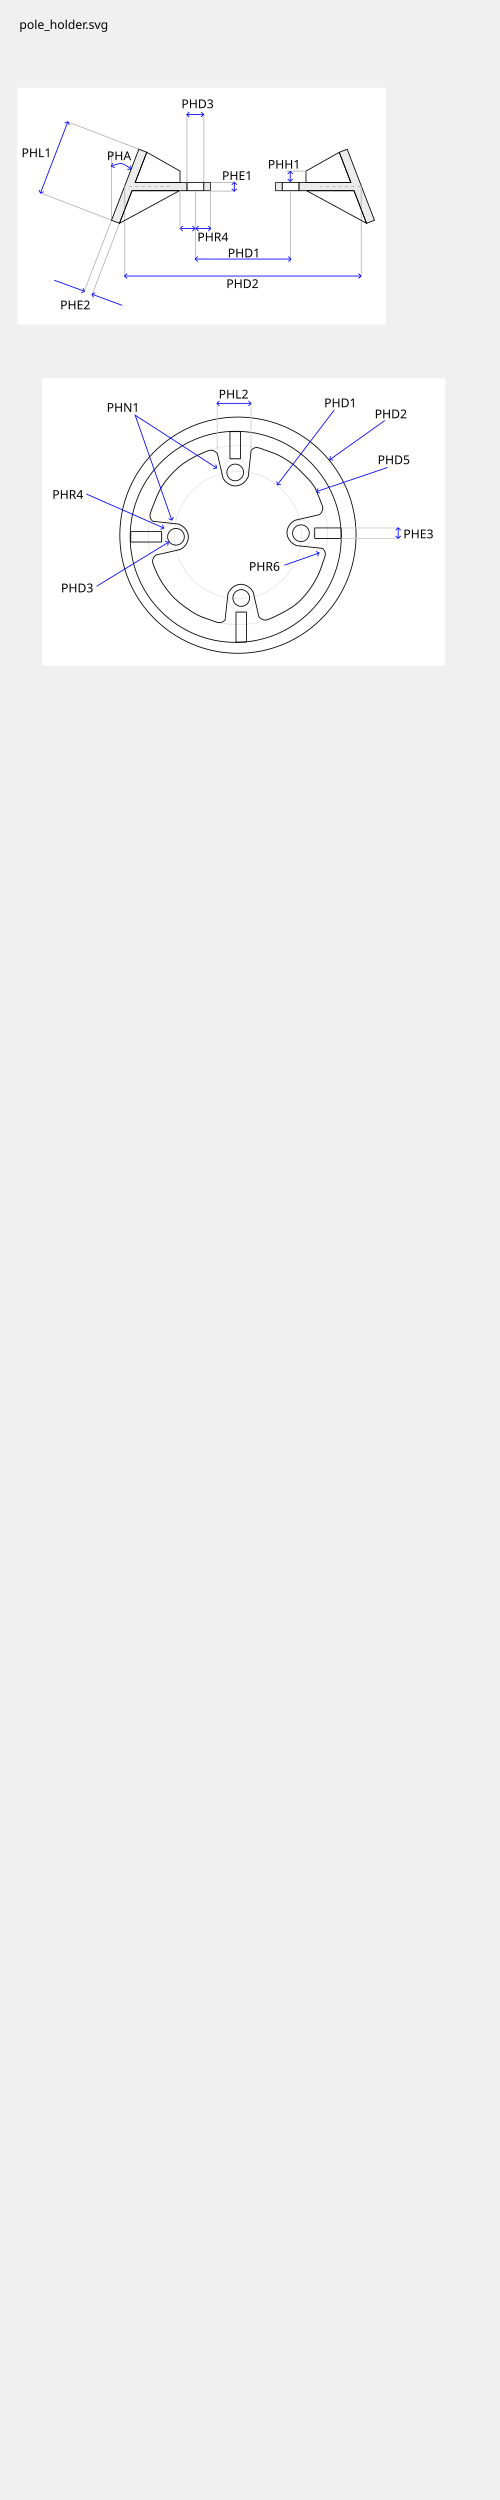
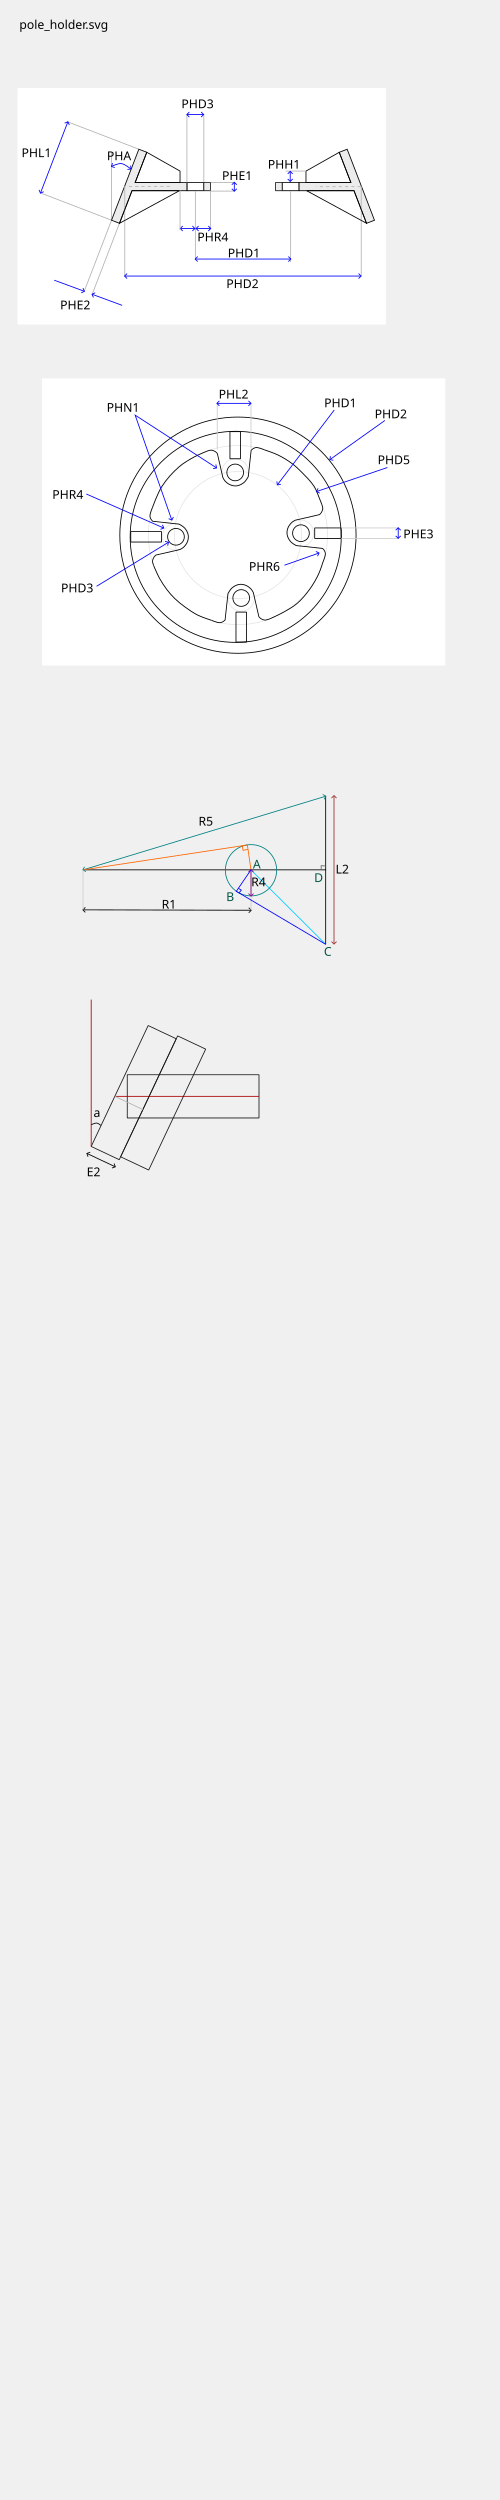
<svg xmlns="http://www.w3.org/2000/svg" width="600" height="3000" viewBox="0 0 158.75 793.75" version="1.1" id="svg1">
  <defs id="defs1">
+     <rect x="85.609" y="1421.34" width="48.776" height="35.52" id="rect55" />
+     <rect x="294.696" y="1239.416" width="28.538" height="23.498" id="rect42" />
+     <rect x="418.495" y="1114.827" width="30.112" height="29.282" id="rect41" />
+     <rect x="333.432" y="1134.345" width="30.904" height="18.979" id="rect40" />
+     <rect x="307.851" y="1127.161" width="23.83" height="18.001" id="rect39" />
+     <rect x="284.338" y="1120.409" width="19.468" height="16.563" id="rect38" />
+     <rect x="423.668" y="1031.655" width="49.3" height="40.159" id="rect36" />
+     <rect x="332.755" y="1069.87" width="29.237" height="21.295" id="rect35" />
+     <rect x="176.451" y="1109.039" width="44.391" height="24.136" id="rect32" />
+     <rect x="177.568" y="1156.234" width="118.713" height="85.291" id="rect15" />
    <rect x="243.579" y="411.65" width="83.222" height="29.63" id="rect14" />
    <rect x="291.501" y="655.172" width="62.669" height="34.866" id="rect2" />
    <rect x="104.834" y="471.822" width="61.849" height="33.015" id="rect30" />
    <rect x="456.995" y="477.978" width="66.359" height="29.52" id="rect29" />
    <rect x="47.38" y="682.816" width="61.03" height="30.421" id="rect28" />
    <rect x="35.361" y="558.611" width="69.802" height="29.424" id="rect27" />
    <rect x="469.47" y="530.86" width="70.958" height="43.212" id="rect26" />
    <rect x="379.28" y="450.966" width="73.333" height="29.781" id="rect25" />
    <rect x="481.211" y="718.845" width="118.789" height="73.231" id="rect22" />
    <rect x="8.487" y="168.134" width="66.539" height="27.696" id="rect12" />
    <rect x="135.776" y="133.138" width="52.578" height="29.106" id="rect11" />
    <rect x="57.29" y="365.382" width="57.084" height="26.228" id="rect10" />
    <rect x="270.823" y="188.509" width="54.817" height="20.022" id="rect9" />
    <rect x="304.749" y="74.116" width="66.936" height="28.169" id="rect8" />
    <rect x="277.207" y="382.856" width="52.899" height="40.498" id="rect7" />
    <marker style="overflow:visible" id="ArrowWide" refX="0" refY="0" orient="auto-start-reverse" markerWidth="1" markerHeight="1" viewBox="0 0 1 1" preserveAspectRatio="xMidYMid">
      <path style="fill:none;stroke:context-stroke;stroke-width:1;stroke-linecap:butt" d="M 3,-3 0,0 3,3" transform="rotate(180,0.125,0)" id="path1" />
    </marker>
    <rect x="23.187" y="21.718" width="266.826" height="66.341" id="rect1" />
    <marker style="overflow:visible" id="ArrowWide-9" refX="0" refY="0" orient="auto-start-reverse" markerWidth="1" markerHeight="1" viewBox="0 0 1 1" preserveAspectRatio="xMidYMid">
      <path style="fill:none;stroke:context-stroke;stroke-width:1;stroke-linecap:butt" d="M 3,-3 0,0 3,3" transform="rotate(180,0.125,0)" id="path1-2" />
    </marker>
    <marker style="overflow:visible" id="ArrowWide-9-5" refX="0" refY="0" orient="auto-start-reverse" markerWidth="1" markerHeight="1" viewBox="0 0 1 1" preserveAspectRatio="xMidYMid">
      <path style="fill:none;stroke:context-stroke;stroke-width:1;stroke-linecap:butt" d="M 3,-3 0,0 3,3" transform="rotate(180,0.125,0)" id="path1-2-9" />
    </marker>
    <marker style="overflow:visible" id="ArrowWide-4" refX="0" refY="0" orient="auto-start-reverse" markerWidth="1" markerHeight="1" viewBox="0 0 1 1" preserveAspectRatio="xMidYMid">
      <path style="fill:none;stroke:context-stroke;stroke-width:1;stroke-linecap:butt" d="M 3,-3 0,0 3,3" transform="rotate(180,0.125,0)" id="path1-3" />
    </marker>
    <marker style="overflow:visible" id="ArrowWide-9-5-0" refX="0" refY="0" orient="auto-start-reverse" markerWidth="1" markerHeight="1" viewBox="0 0 1 1" preserveAspectRatio="xMidYMid">
      <path style="fill:none;stroke:context-stroke;stroke-width:1;stroke-linecap:butt" d="M 3,-3 0,0 3,3" transform="rotate(180,0.125,0)" id="path1-2-9-7" />
    </marker>
    <marker style="overflow:visible" id="ArrowWide-43" refX="0" refY="0" orient="auto-start-reverse" markerWidth="1" markerHeight="1" viewBox="0 0 1 1" preserveAspectRatio="xMidYMid">
      <path style="fill:none;stroke:context-stroke;stroke-width:1;stroke-linecap:butt" d="M 3,-3 0,0 3,3" transform="rotate(180,0.125,0)" id="path1-1" />
    </marker>
    <marker style="overflow:visible" id="ArrowWide-9-5-4" refX="0" refY="0" orient="auto-start-reverse" markerWidth="1" markerHeight="1" viewBox="0 0 1 1" preserveAspectRatio="xMidYMid">
      <path style="fill:none;stroke:context-stroke;stroke-width:1;stroke-linecap:butt" d="M 3,-3 0,0 3,3" transform="rotate(180,0.125,0)" id="path1-2-9-9" />
    </marker>
    <marker style="overflow:visible" id="ArrowWide-43-9" refX="0" refY="0" orient="auto-start-reverse" markerWidth="1" markerHeight="1" viewBox="0 0 1 1" preserveAspectRatio="xMidYMid">
      <path style="fill:none;stroke:context-stroke;stroke-width:1;stroke-linecap:butt" d="M 3,-3 0,0 3,3" transform="rotate(180,0.125,0)" id="path1-1-2" />
    </marker>
    <marker style="overflow:visible" id="ArrowWide-9-5-4-6" refX="0" refY="0" orient="auto-start-reverse" markerWidth="1" markerHeight="1" viewBox="0 0 1 1" preserveAspectRatio="xMidYMid">
      <path style="fill:none;stroke:context-stroke;stroke-width:1;stroke-linecap:butt" d="M 3,-3 0,0 3,3" transform="rotate(180,0.125,0)" id="path1-2-9-9-6" />
    </marker>
    <rect x="277.207" y="382.856" width="52.899" height="40.498" id="rect7-4" />
    <rect x="277.207" y="382.856" width="52.899" height="40.498" id="rect7-4-2" />
    <marker style="overflow:visible" id="ArrowWide-43-91" refX="0" refY="0" orient="auto-start-reverse" markerWidth="1" markerHeight="1" viewBox="0 0 1 1" preserveAspectRatio="xMidYMid">
      <path style="fill:none;stroke:context-stroke;stroke-width:1;stroke-linecap:butt" d="M 3,-3 0,0 3,3" transform="rotate(180,0.125,0)" id="path1-1-7" />
    </marker>
    <marker style="overflow:visible" id="ArrowWide-9-5-4-7" refX="0" refY="0" orient="auto-start-reverse" markerWidth="1" markerHeight="1" viewBox="0 0 1 1" preserveAspectRatio="xMidYMid">
      <path style="fill:none;stroke:context-stroke;stroke-width:1;stroke-linecap:butt" d="M 3,-3 0,0 3,3" transform="rotate(180,0.125,0)" id="path1-2-9-9-1" />
    </marker>
    <marker style="overflow:visible" id="ArrowWide-43-7" refX="0" refY="0" orient="auto-start-reverse" markerWidth="1" markerHeight="1" viewBox="0 0 1 1" preserveAspectRatio="xMidYMid">
      <path style="fill:none;stroke:context-stroke;stroke-width:1;stroke-linecap:butt" d="M 3,-3 0,0 3,3" transform="rotate(180,0.125,0)" id="path1-1-6" />
    </marker>
    <marker style="overflow:visible" id="ArrowWide-9-5-4-73" refX="0" refY="0" orient="auto-start-reverse" markerWidth="1" markerHeight="1" viewBox="0 0 1 1" preserveAspectRatio="xMidYMid">
      <path style="fill:none;stroke:context-stroke;stroke-width:1;stroke-linecap:butt" d="M 3,-3 0,0 3,3" transform="rotate(180,0.125,0)" id="path1-2-9-9-65" />
    </marker>
    <marker style="overflow:visible" id="ArrowWide-43-91-6" refX="0" refY="0" orient="auto-start-reverse" markerWidth="1" markerHeight="1" viewBox="0 0 1 1" preserveAspectRatio="xMidYMid">
      <path style="fill:none;stroke:context-stroke;stroke-width:1;stroke-linecap:butt" d="M 3,-3 0,0 3,3" transform="rotate(180,0.125,0)" id="path1-1-7-1" />
    </marker>
    <marker style="overflow:visible" id="ArrowWide-9-5-4-7-1" refX="0" refY="0" orient="auto-start-reverse" markerWidth="1" markerHeight="1" viewBox="0 0 1 1" preserveAspectRatio="xMidYMid">
      <path style="fill:none;stroke:context-stroke;stroke-width:1;stroke-linecap:butt" d="M 3,-3 0,0 3,3" transform="rotate(180,0.125,0)" id="path1-2-9-9-1-5" />
    </marker>
    <rect x="270.823" y="188.509" width="54.817" height="20.022" id="rect9-1" />
    <marker style="overflow:visible" id="ArrowWide-43-91-9" refX="0" refY="0" orient="auto-start-reverse" markerWidth="1" markerHeight="1" viewBox="0 0 1 1" preserveAspectRatio="xMidYMid">
      <path style="fill:none;stroke:context-stroke;stroke-width:1;stroke-linecap:butt" d="M 3,-3 0,0 3,3" transform="rotate(180,0.125,0)" id="path1-1-7-3" />
    </marker>
    <marker style="overflow:visible" id="ArrowWide-9-5-4-7-6" refX="0" refY="0" orient="auto-start-reverse" markerWidth="1" markerHeight="1" viewBox="0 0 1 1" preserveAspectRatio="xMidYMid">
      <path style="fill:none;stroke:context-stroke;stroke-width:1;stroke-linecap:butt" d="M 3,-3 0,0 3,3" transform="rotate(180,0.125,0)" id="path1-2-9-9-1-8" />
    </marker>
  </defs>
  <g id="layer1">
+     <path style="fill:none;stroke:#00ccff;stroke-width:0.265px;stroke-linecap:butt;stroke-linejoin:miter;stroke-opacity:1" d="m 79.681,276.175 23.721,23.644" id="path38" />
    <rect style="fill:#ffffff;stroke:#ffffff;stroke-width:0.265;stroke-linejoin:bevel;stroke-dasharray:none;stroke-dashoffset:0" id="rect31" width="127.758" height="90.867" x="13.476" y="120.285" />
    <rect style="fill:#ffffff;stroke:#ffffff;stroke-width:0.265;stroke-linejoin:bevel;stroke-dasharray:none;stroke-dashoffset:0" id="rect13" width="116.695" height="74.844" x="5.697" y="28.043" />
    <text xml:space="preserve" transform="scale(0.2645833)" id="text1" style="font-size:14.667px;line-height:1.25;font-family:sans-serif;white-space:pre;shape-inside:url(#rect1);display:inline">
      <tspan x="23.186" y="34.693" id="tspan1">pole_holder.svg</tspan>
    </text>
    <rect style="fill:none;stroke:#000000;stroke-width:0.265;stroke-linejoin:bevel" id="rect3-5" width="5.372" height="2.608" x="59.346" y="57.934" />
    <path style="fill:none;stroke:#b3b3b3;stroke-width:0.265px;stroke-linecap:butt;stroke-linejoin:miter;stroke-opacity:1" d="M 44.081,47.378 21.532,38.709" id="path3" />
    <path style="fill:none;stroke:#b3b3b3;stroke-width:0.265px;stroke-linecap:butt;stroke-linejoin:miter;stroke-opacity:1" d="M 35.412,69.927 12.863,61.258" id="path3-2" />
    <path style="fill:none;stroke:#0000ff;stroke-width:0.265px;stroke-linecap:butt;stroke-linejoin:miter;stroke-opacity:1;marker-start:url(#ArrowWide);marker-end:url(#ArrowWide)" d="m 21.532,38.709 -8.669,22.549" id="path3-2-7" />
    <path style="fill:none;stroke:#b3b3b3;stroke-width:0.265px;stroke-linecap:butt;stroke-linejoin:miter;stroke-opacity:1" d="m 26.743,92.477 8.669,-22.549" id="path3-6" />
    <path style="fill:none;stroke:#b3b3b3;stroke-width:0.265px;stroke-linecap:butt;stroke-linejoin:miter;stroke-opacity:1" d="M 29.265,93.446 37.934,70.897" id="path3-61" />
    <path style="fill:none;stroke:#0000ff;stroke-width:0.265px;stroke-linecap:butt;stroke-linejoin:miter;stroke-opacity:1;marker-end:url(#ArrowWide-9)" d="M 38.787,96.958 29.265,93.446" id="path3-2-7-2" />
    <path style="fill:none;stroke:#0000ff;stroke-width:0.265px;stroke-linecap:butt;stroke-linejoin:miter;stroke-opacity:1;marker-end:url(#ArrowWide-9-5)" d="m 17.221,88.965 9.522,3.511" id="path3-2-7-2-2" />
    <path style="fill:none;stroke:#b3b3b3;stroke-width:0.265px;stroke-linecap:butt;stroke-linejoin:miter;stroke-opacity:1" d="M 35.412,69.927 V 48.355" id="path4" />
    <path style="fill:none;stroke:#0000ff;stroke-width:0.265px;stroke-linecap:butt;stroke-linejoin:miter;stroke-opacity:1;marker-start:url(#ArrowWide);marker-end:url(#ArrowWide)" d="m 35.438,52.819 c 0,0 2.026,-1.011 3.089,-0.884 1.143,0.137 3.001,1.708 3.001,1.708" id="path5" />
    <path style="fill:#ececec;stroke:#000000;stroke-width:0.265px;stroke-linecap:butt;stroke-linejoin:miter;stroke-opacity:1" d="m 44.081,47.378 -8.669,22.549 2.522,0.97 3.981,-10.355 H 59.346 V 57.934 H 42.918 l 3.686,-9.587 z" id="path6" />
    <rect style="fill:#ececec;stroke:#1a1a1a;stroke-width:0.265;stroke-linejoin:bevel" id="rect6" width="2.117" height="2.608" x="64.719" y="57.934" />
    <path style="fill:none;stroke:#b3b3b3;stroke-width:0.265px;stroke-linecap:butt;stroke-linejoin:miter;stroke-opacity:1" d="M 59.346,57.934 V 36.362" id="path4-3" />
    <path style="fill:none;stroke:#b3b3b3;stroke-width:0.265px;stroke-linecap:butt;stroke-linejoin:miter;stroke-opacity:1" d="M 64.719,57.802 V 36.229" id="path4-3-9" />
    <path style="fill:none;stroke:#b3b3b3;stroke-width:0.265px;stroke-linecap:butt;stroke-linejoin:miter;stroke-opacity:1" d="M 62.033,82.248 V 60.675" id="path4-3-9-4" />
    <path style="fill:none;stroke:#b3b3b3;stroke-width:0.265px;stroke-linecap:butt;stroke-linejoin:miter;stroke-opacity:1" d="M 39.614,87.646 V 59.05" id="path4-3-9-4-5" />
    <path style="fill:none;stroke:#b3b3b3;stroke-width:0.265px;stroke-linecap:butt;stroke-linejoin:miter;stroke-opacity:1;stroke-dasharray:1,1;stroke-dashoffset:0" d="M 53.91,59.182 H 39.747" id="path4-3-9-4-5-1" />
    <path style="fill:none;stroke:#b3b3b3;stroke-width:0.265px;stroke-linecap:butt;stroke-linejoin:miter;stroke-opacity:1" d="M 66.835,72.551 V 60.543" id="path4-3-9-4-2" />
    <rect style="fill:none;stroke:#000000;stroke-width:0.265;stroke-linejoin:bevel" id="rect3-5-5" width="5.372" height="2.608" x="-94.962" y="57.934" transform="scale(-1,1)" />
    <path style="fill:#ececec;stroke:#000000;stroke-width:0.265px;stroke-linecap:butt;stroke-linejoin:miter;stroke-opacity:1" d="m 110.227,47.378 8.669,22.549 -2.522,0.97 -3.981,-10.355 H 94.962 v -2.608 h 16.429 l -3.686,-9.587 z" id="path6-5" />
    <rect style="fill:#ececec;stroke:#1a1a1a;stroke-width:0.265;stroke-linejoin:bevel" id="rect6-4" width="2.117" height="2.608" x="-89.59" y="57.934" transform="scale(-1,1)" />
    <path style="fill:none;stroke:#b3b3b3;stroke-width:0.265px;stroke-linecap:butt;stroke-linejoin:miter;stroke-opacity:1" d="M 92.276,83.221 V 60.675" id="path4-3-9-4-6" />
    <path style="fill:none;stroke:#b3b3b3;stroke-width:0.265px;stroke-linecap:butt;stroke-linejoin:miter;stroke-opacity:1;stroke-dasharray:1,1;stroke-dashoffset:0" d="M 114.556,59.27 H 100.393" id="path4-3-9-4-5-1-4" />
    <path style="fill:none;stroke:#b3b3b3;stroke-width:0.265px;stroke-linecap:butt;stroke-linejoin:miter;stroke-opacity:1" d="M 114.688,87.734 V 59.138" id="path4-3-9-4-5-4" />
    <path style="fill:none;stroke:#0000ff;stroke-width:0.265px;stroke-linecap:butt;stroke-linejoin:miter;stroke-opacity:1;marker-start:url(#ArrowWide);marker-end:url(#ArrowWide-9-5)" d="M 62.033,82.248 H 92.276" id="path7" />
    <path style="fill:none;stroke:#0000ff;stroke-width:0.265px;stroke-linecap:butt;stroke-linejoin:miter;stroke-opacity:1;marker-start:url(#ArrowWide-4);marker-end:url(#ArrowWide-9-5-0)" d="M 39.614,87.646 H 114.566" id="path7-6" />
    <path style="fill:none;stroke:#0000ff;stroke-width:0.265px;stroke-linecap:butt;stroke-linejoin:miter;stroke-opacity:1;marker-start:url(#ArrowWide-43);marker-end:url(#ArrowWide-9-5-4)" d="m 62.322,72.551 h 4.532" id="path7-0" />
    <path style="fill:none;stroke:#0000ff;stroke-width:0.265px;stroke-linecap:butt;stroke-linejoin:miter;stroke-opacity:1;marker-start:url(#ArrowWide-43-9);marker-end:url(#ArrowWide-9-5-4-6)" d="M 59.383,36.362 H 64.584" id="path7-0-9" />
    <text xml:space="preserve" transform="matrix(0.2645833,0,0,0.2645833,-1.029966,-23.01404)" id="text7" style="font-size:14.667px;line-height:1.25;font-family:sans-serif;white-space:pre;shape-inside:url(#rect7);display:inline">
-       <tspan x="277.207" y="395.832" id="tspan3">PHD1</tspan>
+       <tspan x="277.207" y="395.832" id="tspan2">PHD1</tspan>
    </text>
    <text xml:space="preserve" transform="matrix(0.2645833,0,0,0.2645833,-1.493966,-13.2662)" id="text7-7" style="font-size:14.667px;line-height:1.25;font-family:sans-serif;white-space:pre;shape-inside:url(#rect7-4);display:inline">
-       <tspan x="277.207" y="395.832" id="tspan4">PHD2</tspan>
+       <tspan x="277.207" y="395.832" id="tspan3">PHD2</tspan>
    </text>
    <text xml:space="preserve" transform="matrix(0.2645833,0,0,0.2645833,-15.75447,-70.37508)" id="text7-7-2" style="font-size:14.667px;line-height:1.25;font-family:sans-serif;white-space:pre;shape-inside:url(#rect7-4-2);display:inline">
-       <tspan x="277.207" y="395.832" id="tspan5">PHD3</tspan>
+       <tspan x="277.207" y="395.832" id="tspan4">PHD3</tspan>
    </text>
    <text xml:space="preserve" transform="matrix(0.2645833,0,0,0.2645833,-17.97805,53.5882)" id="text8" style="font-size:14.667px;line-height:1.25;font-family:sans-serif;white-space:pre;shape-inside:url(#rect8);display:inline">
-       <tspan x="304.75" y="87.092" id="tspan6">PHR4</tspan>
+       <tspan x="304.75" y="87.092" id="tspan5">PHR4</tspan>
    </text>
    <path style="fill:none;stroke:#b3b3b3;stroke-width:0.265px;stroke-linecap:butt;stroke-linejoin:miter;stroke-opacity:1" d="M 74.392,60.675 H 66.968" id="path4-3-9-4-2-6" />
    <path style="fill:none;stroke:#b3b3b3;stroke-width:0.265px;stroke-linecap:butt;stroke-linejoin:miter;stroke-opacity:1" d="M 74.392,57.934 H 66.968" id="path4-3-9-4-2-6-4" />
    <path style="fill:none;stroke:#0000ff;stroke-width:0.265px;stroke-linecap:butt;stroke-linejoin:miter;stroke-opacity:1;marker-start:url(#ArrowWide-43-91);marker-end:url(#ArrowWide-9-5-4-7)" d="m 74.392,57.934 v 2.722" id="path7-0-5" />
    <text xml:space="preserve" transform="matrix(0.2645833,0,0,0.2645833,-1.165276,3.840405)" id="text9" style="font-size:14.667px;line-height:1.25;font-family:sans-serif;white-space:pre;shape-inside:url(#rect9);display:inline">
-       <tspan x="270.824" y="201.484" id="tspan7">PHE1</tspan>
+       <tspan x="270.824" y="201.484" id="tspan6">PHE1</tspan>
    </text>
    <text xml:space="preserve" transform="matrix(0.2645833,0,0,0.2645833,3.932936,-1.895516)" id="text10" style="font-size:14.667px;line-height:1.25;font-family:sans-serif;white-space:pre;shape-inside:url(#rect10);display:inline">
-       <tspan x="57.289" y="378.359" id="tspan8">PHE2</tspan>
+       <tspan x="57.289" y="378.359" id="tspan7">PHE2</tspan>
    </text>
    <text xml:space="preserve" transform="matrix(0.2645833,0,0,0.2645833,-1.979416,12.19276)" id="text11" style="font-size:14.667px;line-height:1.25;font-family:sans-serif;white-space:pre;shape-inside:url(#rect11);display:inline">
-       <tspan x="135.775" y="146.115" id="tspan9">PHA</tspan>
+       <tspan x="135.775" y="146.115" id="tspan8">PHA</tspan>
    </text>
    <text xml:space="preserve" transform="matrix(0.2645833,0,0,0.2645833,4.594123,1.974237)" id="text12" style="font-size:14.667px;line-height:1.25;font-family:sans-serif;white-space:pre;shape-inside:url(#rect12);display:inline">
-       <tspan x="8.488" y="181.111" id="tspan10">PHL1</tspan>
+       <tspan x="8.488" y="181.111" id="tspan9">PHL1</tspan>
    </text>
    <path style="fill:none;stroke:#0000ff;stroke-width:0.265px;stroke-linecap:butt;stroke-linejoin:miter;stroke-opacity:1;marker-start:url(#ArrowWide-43-7);marker-end:url(#ArrowWide-9-5-4-73)" d="m 57.284,72.551 h 4.532" id="path7-0-3" />
    <path style="fill:none;stroke:#b3b3b3;stroke-width:0.265px;stroke-linecap:butt;stroke-linejoin:miter;stroke-opacity:1" d="M 57.161,73.106 V 60.41" id="path4-3-9-4-2-1" />
    <path style="fill:none;stroke:#000000;stroke-width:0.265px;stroke-linecap:butt;stroke-linejoin:miter;stroke-opacity:1" d="M 37.934,70.897 56.965,60.543 H 41.915 Z" id="path12" />
    <path style="fill:none;stroke:#000000;stroke-width:0.265px;stroke-linecap:butt;stroke-linejoin:miter;stroke-opacity:1" d="m 46.603,48.348 -3.686,9.587 14.243,0 V 54.321 l -10.557,-5.973" id="path13" />
    <path style="fill:none;stroke:#000000;stroke-width:0.265px;stroke-linecap:butt;stroke-linejoin:miter;stroke-opacity:1" d="m 107.705,48.348 3.686,9.587 H 97.148 v -3.614 l 10.557,-5.973" id="path13-9" />
    <path style="fill:none;stroke:#000000;stroke-width:0.265px;stroke-linecap:butt;stroke-linejoin:miter;stroke-opacity:1" d="M 116.374,70.897 97.343,60.543 h 15.05 z" id="path12-5" />
    <path style="fill:none;stroke:#b3b3b3;stroke-width:0.265px;stroke-linecap:butt;stroke-linejoin:miter;stroke-opacity:1" d="M 97.148,54.321 H 90.687" id="path4-3-9-4-2-6-3" />
    <path style="fill:none;stroke:#0000ff;stroke-width:0.265px;stroke-linecap:butt;stroke-linejoin:miter;stroke-opacity:1;marker-start:url(#ArrowWide-43-91-6);marker-end:url(#ArrowWide-9-5-4-7-1)" d="m 92.143,54.474 v 3.073" id="path7-0-5-8" />
    <text xml:space="preserve" transform="matrix(0.2645833,0,0,0.2645833,13.37072,0.2514719)" id="text9-3" style="font-size:14.667px;line-height:1.25;font-family:sans-serif;white-space:pre;shape-inside:url(#rect9-1);display:inline">
-       <tspan x="270.824" y="201.484" id="tspan11">PHH1</tspan>
+       <tspan x="270.824" y="201.484" id="tspan10">PHH1</tspan>
    </text>
    <circle style="fill:none;stroke:#000000;stroke-width:0.265;stroke-linejoin:bevel;stroke-dasharray:none;stroke-dashoffset:0" id="path14" cx="75.548" cy="169.922" r="37.504" />
    <circle style="fill:none;stroke:#e6e6e6;stroke-width:0.265;stroke-linejoin:bevel;stroke-dasharray:none;stroke-dashoffset:0" id="path14-4" cx="75.548" cy="169.892" r="28.434" />
    <circle style="fill:none;stroke:#e6e6e6;stroke-width:0.265;stroke-linejoin:bevel;stroke-dasharray:none;stroke-dashoffset:0" id="path14-4-1" cx="75.548" cy="169.892" r="20.17" />
    <circle style="fill:none;stroke:#000000;stroke-width:0.265;stroke-linejoin:bevel;stroke-dasharray:none;stroke-dashoffset:0" id="path15" cx="74.677" cy="149.999" r="2.652" />
    <circle style="fill:none;stroke:#000000;stroke-width:0.265;stroke-linejoin:bevel;stroke-dasharray:none;stroke-dashoffset:0" id="path15-6" cx="55.871" cy="170.43" r="2.652" />
    <circle style="fill:none;stroke:#000000;stroke-width:0.265;stroke-linejoin:bevel;stroke-dasharray:none;stroke-dashoffset:0" id="path15-8" cx="95.553" cy="169.29" r="2.652" />
    <circle style="fill:none;stroke:#000000;stroke-width:0.265;stroke-linejoin:bevel;stroke-dasharray:none;stroke-dashoffset:0" id="path15-1" cx="76.591" cy="189.867" r="2.652" />
    <circle style="fill:none;stroke:#e6e6e6;stroke-width:0.265;stroke-linejoin:bevel;stroke-dasharray:none;stroke-dashoffset:0" id="path15-7" cx="74.677" cy="149.867" r="4.208" />
    <circle style="fill:none;stroke:#e6e6e6;stroke-width:0.265;stroke-linejoin:bevel;stroke-dasharray:none;stroke-dashoffset:0" id="path15-7-8" cx="55.739" cy="170.43" r="4.208" />
    <circle style="fill:none;stroke:#e6e6e6;stroke-width:0.265;stroke-linejoin:bevel;stroke-dasharray:none;stroke-dashoffset:0" id="path15-7-9" cx="76.591" cy="189.867" r="4.208" />
    <circle style="fill:none;stroke:#e6e6e6;stroke-width:0.265;stroke-linejoin:bevel;stroke-dasharray:none;stroke-dashoffset:0" id="path15-7-3" cx="95.405" cy="169.29" r="4.208" />
    <path style="fill:none;stroke:#000000;stroke-width:0.265px;stroke-linecap:butt;stroke-linejoin:miter;stroke-opacity:1" d="m 85.53,196.54 c 0,0 -0.919,0.36 -1.397,0.334 -0.475,-0.026 -0.941,-0.23 -1.344,-0.483 -0.237,-0.149 -0.598,-0.589 -0.598,-0.589 l -1.749,-7.626 c 0,0 -0.393,-0.789 -0.692,-1.104 -0.503,-0.532 -1.111,-1.004 -1.795,-1.265 -0.656,-0.251 -1.401,-0.367 -2.092,-0.244 -0.83,0.148 -1.618,0.594 -2.256,1.145 -0.256,0.221 -0.543,0.645 -0.782,0.992 -0.164,0.238 -0.444,0.743 -0.444,0.743 l -0.917,8.406 c 0,0 -0.302,0.3 -0.48,0.414 -0.294,0.186 -0.609,0.373 -0.953,0.425 -0.408,0.062 -0.828,-0.047 -1.229,-0.143 -0.551,-0.131 -1.595,-0.586 -1.595,-0.586" id="path16" />
    <path style="fill:none;stroke:#000000;stroke-width:0.265px;stroke-linecap:butt;stroke-linejoin:miter;stroke-opacity:1" d="m 102.136,160.068 c 0,0 0.36,0.919 0.334,1.397 -0.026,0.475 -0.23,0.941 -0.483,1.344 -0.149,0.237 -0.589,0.598 -0.589,0.598 l -7.626,1.749 c 0,0 -0.789,0.393 -1.104,0.692 -0.532,0.503 -1.004,1.111 -1.265,1.795 -0.251,0.656 -0.367,1.401 -0.244,2.092 0.148,0.83 0.594,1.618 1.145,2.256 0.221,0.256 0.645,0.543 0.992,0.782 0.238,0.164 0.743,0.444 0.743,0.444 l 8.406,0.917 c 0,0 0.3,0.302 0.414,0.48 0.186,0.294 0.373,0.609 0.425,0.953 0.062,0.408 -0.047,0.828 -0.143,1.23 -0.131,0.551 -0.586,1.595 -0.586,1.595" id="path16-8" />
    <path style="fill:none;stroke:#000000;stroke-width:0.265px;stroke-linecap:butt;stroke-linejoin:miter;stroke-opacity:1" d="m 65.671,143.264 c 0,0 0.919,-0.36 1.397,-0.334 0.475,0.026 0.941,0.23 1.344,0.483 0.237,0.149 0.598,0.589 0.598,0.589 l 1.749,7.626 c 0,0 0.393,0.789 0.692,1.104 0.503,0.532 1.111,1.004 1.795,1.265 0.656,0.251 1.401,0.367 2.092,0.244 0.83,-0.148 1.618,-0.594 2.256,-1.145 0.256,-0.221 0.543,-0.645 0.782,-0.992 0.164,-0.238 0.444,-0.743 0.444,-0.743 l 0.917,-8.406 c 0,0 0.302,-0.3 0.48,-0.414 0.294,-0.186 0.609,-0.373 0.953,-0.425 0.408,-0.062 0.828,0.047 1.23,0.143 0.551,0.131 1.595,0.586 1.595,0.586" id="path16-8-6" />
    <path style="fill:none;stroke:#000000;stroke-width:0.265px;stroke-linecap:butt;stroke-linejoin:miter;stroke-opacity:1" d="m 48.774,179.565 c 0,0 -0.36,-0.919 -0.334,-1.397 0.026,-0.475 0.23,-0.941 0.483,-1.344 0.149,-0.237 0.589,-0.598 0.589,-0.598 l 7.626,-1.749 c 0,0 0.789,-0.393 1.104,-0.692 0.532,-0.503 1.004,-1.111 1.265,-1.795 0.251,-0.656 0.367,-1.401 0.244,-2.092 -0.148,-0.83 -0.594,-1.618 -1.145,-2.256 -0.221,-0.256 -0.645,-0.543 -0.992,-0.782 -0.238,-0.164 -0.743,-0.444 -0.743,-0.444 l -8.406,-0.917 c 0,0 -0.3,-0.302 -0.414,-0.48 -0.186,-0.294 -0.373,-0.609 -0.425,-0.953 -0.062,-0.408 0.047,-0.828 0.143,-1.23 0.131,-0.551 0.586,-1.595 0.586,-1.595" id="path16-8-3" />
    <path style="fill:none;stroke:#000000;stroke-width:0.265px;stroke-linecap:butt;stroke-linejoin:miter;stroke-opacity:1" d="m 48.357,161.241 c 0,0 1.699,-4.722 3.042,-6.816 1.491,-2.326 3.38,-4.421 5.469,-6.229 1.448,-1.253 3.137,-2.211 4.817,-3.129 1.279,-0.7 3.986,-1.802 3.986,-1.802" id="path17" />
    <path style="fill:none;stroke:#000000;stroke-width:0.265px;stroke-linecap:butt;stroke-linejoin:miter;stroke-opacity:1" d="m 83.995,142.847 c 0,0 2.912,0.948 4.282,1.619 1.577,0.772 3.086,1.697 4.492,2.748 1.109,0.829 2.109,1.799 3.081,2.784 1.381,1.399 2.829,2.775 3.896,4.426 0.597,0.924 0.933,1.993 1.36,3.006 0.366,0.87 1.03,2.637 1.03,2.637" id="path18" />
    <path style="fill:none;stroke:#000000;stroke-width:0.265px;stroke-linecap:butt;stroke-linejoin:miter;stroke-opacity:1" d="m 48.774,179.565 c 0,0 1.135,2.72 1.847,4.007 0.707,1.277 1.513,2.503 2.396,3.666 0.743,0.978 1.55,1.913 2.431,2.767 0.995,0.965 2.088,1.83 3.207,2.647 1.317,0.961 2.659,1.913 4.117,2.644 1.411,0.707 4.433,1.662 4.433,1.662" id="path19" />
    <path style="fill:none;stroke:#000000;stroke-width:0.265px;stroke-linecap:butt;stroke-linejoin:miter;stroke-opacity:1" d="m 85.53,196.54 c 0,0 3.011,-1.342 4.448,-2.147 1.497,-0.839 3.026,-1.669 4.33,-2.785 1.535,-1.313 2.844,-2.89 4.03,-4.526 1.11,-1.531 2.054,-3.19 2.853,-4.904 0.567,-1.216 1.363,-3.788 1.363,-3.788" id="path20" />
    <circle style="fill:none;stroke:#000000;stroke-width:0.265;stroke-linejoin:bevel;stroke-dasharray:none;stroke-dashoffset:0" id="path14-5" cx="74.835" cy="170.447" r="33.507" />
    <rect style="fill:none;stroke:#000000;stroke-width:0.265;stroke-linejoin:bevel;stroke-dasharray:none;stroke-dashoffset:0" id="rect20" width="8.403" height="3.336" x="99.919" y="167.622" />
    <rect style="fill:none;stroke:#000000;stroke-width:0.265;stroke-linejoin:bevel;stroke-dasharray:none;stroke-dashoffset:0" id="rect20-9" width="9.752" height="3.336" x="41.515" y="168.762" />
    <rect style="fill:none;stroke:#000000;stroke-width:0.265;stroke-linejoin:bevel;stroke-dasharray:none;stroke-dashoffset:0" id="rect20-9-2" width="9.513" height="3.336" x="194.34" y="-78.259" transform="rotate(90)" />
    <rect style="fill:none;stroke:#000000;stroke-width:0.265;stroke-linejoin:bevel;stroke-dasharray:none;stroke-dashoffset:0" id="rect20-9-7" width="8.61" height="3.336" x="-145.659" y="73.009" transform="rotate(-90)" />
    <path style="fill:none;stroke:#cccccc;stroke-width:0.265px;stroke-linecap:butt;stroke-linejoin:miter;stroke-opacity:1" d="M 108.322,167.622 H 126.433" id="path21" />
    <path style="fill:none;stroke:#cccccc;stroke-width:0.265px;stroke-linecap:butt;stroke-linejoin:miter;stroke-opacity:1" d="m 108.322,170.958 h 18.111" id="path21-1" />
    <path style="fill:none;stroke:#0000ff;stroke-width:0.265px;stroke-linecap:butt;stroke-linejoin:miter;stroke-opacity:1;marker-start:url(#ArrowWide-43-91-9);marker-end:url(#ArrowWide-9-5-4-7-6)" d="m 126.433,167.622 v 3.251" id="path7-0-5-2" />
    <text xml:space="preserve" transform="matrix(0.2645833,0,0,0.2645833,0.7292039,-22.71995)" id="text22" style="font-size:14.667px;line-height:1.25;font-family:sans-serif;white-space:pre;shape-inside:url(#rect22);display:inline">
-       <tspan x="481.211" y="731.822" id="tspan12">PHE3</tspan>
+       <tspan x="481.211" y="731.822" id="tspan11">PHE3</tspan>
    </text>
    <path style="fill:none;stroke:#0000ff;stroke-width:0.265px;stroke-linecap:butt;stroke-linejoin:miter;stroke-opacity:1;marker-start:url(#ArrowWide)" d="M 88.093,153.886 106.136,130.163" id="path22" />
    <path style="fill:none;stroke:#0000ff;stroke-width:0.265px;stroke-linecap:butt;stroke-linejoin:miter;stroke-opacity:1;marker-start:url(#ArrowWide)" d="m 100.567,156.038 22.43,-7.605" id="path23" />
    <path style="fill:none;stroke:#0000ff;stroke-width:0.265px;stroke-linecap:butt;stroke-linejoin:miter;stroke-opacity:1;marker-start:url(#ArrowWide)" d="m 53.438,172.189 -22.772,13.955" id="path24" />
    <path style="fill:#999999;stroke:#0000ff;stroke-width:0.265px;stroke-linecap:butt;stroke-linejoin:miter;stroke-opacity:1;marker-start:url(#ArrowWide)" d="M 51.932,167.633 27.397,156.844" id="path25" />
    <text xml:space="preserve" transform="matrix(0.2645833,0,0,0.2645833,2.571549,6.546952)" id="text25" style="font-size:14.667px;line-height:1.25;font-family:sans-serif;white-space:pre;shape-inside:url(#rect25);display:inline">
-       <tspan x="379.279" y="463.943" id="tspan13">PHD1</tspan>
+       <tspan x="379.279" y="463.943" id="tspan12">PHD1</tspan>
    </text>
    <text xml:space="preserve" transform="matrix(0.2645833,0,0,0.2645833,-4.317909,3.485815)" id="text26" style="font-size:14.667px;line-height:1.25;font-family:sans-serif;white-space:pre;shape-inside:url(#rect26);display:inline">
-       <tspan x="469.471" y="543.836" id="tspan14">PHD5</tspan>
+       <tspan x="469.471" y="543.836" id="tspan13">PHD5</tspan>
    </text>
    <text xml:space="preserve" transform="matrix(0.2645833,0,0,0.2645833,7.24232,7.157385)" id="text27" style="font-size:14.667px;line-height:1.25;font-family:sans-serif;white-space:pre;shape-inside:url(#rect27);display:inline">
-       <tspan x="35.361" y="571.588" id="tspan15">PHR4</tspan>
+       <tspan x="35.361" y="571.588" id="tspan14">PHR4</tspan>
    </text>
    <text xml:space="preserve" transform="matrix(0.2645833,0,0,0.2645833,6.832834,3.972642)" id="text28" style="font-size:14.667px;line-height:1.25;font-family:sans-serif;white-space:pre;shape-inside:url(#rect28);display:inline">
-       <tspan x="47.381" y="695.793" id="tspan16">PHD3</tspan>
+       <tspan x="47.381" y="695.793" id="tspan15">PHD3</tspan>
    </text>
    <path style="fill:none;stroke:#0000ff;stroke-width:0.265px;stroke-linecap:butt;stroke-linejoin:miter;stroke-opacity:1;marker-start:url(#ArrowWide)" d="M 104.776,145.897 122.196,133.496" id="path28" />
    <text xml:space="preserve" transform="matrix(0.2645833,0,0,0.2645833,-1.955592,2.912672)" id="text29" style="font-size:14.667px;line-height:1.25;font-family:sans-serif;white-space:pre;shape-inside:url(#rect29);display:inline">
-       <tspan x="456.994" y="490.955" id="tspan17">PHD2</tspan>
+       <tspan x="456.994" y="490.955" id="tspan16">PHD2</tspan>
    </text>
    <path style="fill:none;stroke:#0000ff;stroke-width:0.265px;stroke-linecap:butt;stroke-linejoin:miter;stroke-opacity:1;marker-start:url(#ArrowWide);marker-end:url(#ArrowWide)" d="M 54.538,165.098 42.914,131.817 68.703,148.536" id="path29" />
    <text xml:space="preserve" transform="matrix(0.2645833,0,0,0.2645833,6.132632,2.472802)" id="text30" style="font-size:14.667px;line-height:1.25;font-family:sans-serif;white-space:pre;shape-inside:url(#rect30);display:inline">
-       <tspan x="104.834" y="484.799" id="tspan18">PHN1</tspan>
+       <tspan x="104.834" y="484.799" id="tspan17">PHN1</tspan>
    </text>
    <text xml:space="preserve" transform="matrix(0.2645833,0,0,0.2645833,1.909326,4.460159)" id="text2" style="font-size:14.667px;line-height:1.25;font-family:sans-serif;white-space:pre;shape-inside:url(#rect2);display:inline">
-       <tspan x="291.502" y="668.148" id="tspan19">PHR6</tspan>
+       <tspan x="291.502" y="668.148" id="tspan18">PHR6</tspan>
    </text>
    <path style="fill:none;stroke:#0000ff;stroke-width:0.265px;stroke-linecap:butt;stroke-linejoin:miter;stroke-opacity:1;marker-end:url(#ArrowWide)" d="m 90.309,179.455 10.93,-3.864" id="path2" />
    <path style="fill:none;stroke:#cccccc;stroke-width:0.265px;stroke-linecap:butt;stroke-linejoin:miter;stroke-opacity:1" d="M 68.973,142.75 V 128.017" id="path8" />
    <path style="fill:none;stroke:#cccccc;stroke-width:0.265px;stroke-linecap:butt;stroke-linejoin:miter;stroke-opacity:1" d="M 79.687,142.449 V 127.716" id="path8-5" />
    <path style="fill:none;stroke:#0000ff;stroke-width:0.265px;stroke-linecap:butt;stroke-linejoin:miter;stroke-opacity:1;marker-start:url(#ArrowWide);marker-end:url(#ArrowWide)" d="M 68.922,128.066 H 79.611" id="path8-2" />
    <text xml:space="preserve" transform="matrix(0.2645833,0,0,0.2645833,4.97944,14.17804)" id="text13" style="font-size:14.667px;line-height:1.25;font-family:sans-serif;white-space:pre;shape-inside:url(#rect14);display:inline">
-       <tspan x="243.578" y="424.627" id="tspan21">PHL2</tspan>
-     </text>
+       <tspan x="243.578" y="424.627" id="tspan19">PHL2</tspan>
+     </text>
+     <path style="fill:none;stroke:#000000;stroke-width:0.265px;stroke-linecap:butt;stroke-linejoin:miter;stroke-opacity:1" d="M 26.365,276.175 H 103.535" id="path9" />
+     <path style="fill:none;stroke:#000000;stroke-width:0.265px;stroke-linecap:butt;stroke-linejoin:miter;stroke-opacity:1" d="M 103.402,299.819 V 252.795" id="path9-5" />
+     <path style="fill:none;stroke:#008080;stroke-width:0.265px;stroke-linecap:butt;stroke-linejoin:miter;stroke-opacity:1;marker-start:url(#ArrowWide);marker-end:url(#ArrowWide)" d="m 26.365,276.175 77.038,-23.38" id="path10" />
+     <text xml:space="preserve" transform="matrix(0.2645833,0,0,0.2645833,16.04002,-47.23016)" id="text14" style="font-size:14.667px;line-height:1.25;font-family:sans-serif;white-space:pre;shape-inside:url(#rect15)">
+       <tspan x="177.568" y="1169.211" id="tspan20">R5</tspan>
+     </text>
+     <circle style="fill:none;stroke:#008080;stroke-width:0.265;stroke-linejoin:bevel" id="path26" cx="79.7" cy="276.307" r="8.139" />
+     <path style="fill:none;stroke:#000000;stroke-width:0.265px;stroke-linecap:butt;stroke-linejoin:miter;stroke-opacity:1;marker-start:url(#ArrowWide);marker-end:url(#ArrowWide)" d="M 79.7,289.007 26.365,288.875" id="path27" />
+     <path style="fill:none;stroke:#cccccc;stroke-width:0.265px;stroke-linecap:butt;stroke-linejoin:miter;stroke-opacity:1;stroke-dasharray:none;stroke-dashoffset:0" d="m 26.365,276.175 v 12.7" id="path30" />
+     <path style="fill:none;stroke:#cccccc;stroke-width:0.265px;stroke-linecap:butt;stroke-linejoin:miter;stroke-opacity:1;stroke-dasharray:none;stroke-dashoffset:0" d="m 79.7,276.307 v 12.7" id="path31" />
+     <text xml:space="preserve" transform="matrix(0.2645833,0,0,0.2645833,4.637284,-8.370117)" id="text31" style="font-size:14.667px;line-height:1.25;font-family:sans-serif;white-space:pre;shape-inside:url(#rect32)">
+       <tspan x="176.451" y="1122.016" id="tspan21">R1</tspan>
+     </text>
+     <path style="fill:none;stroke:#ff6600;stroke-width:0.265px;stroke-linecap:butt;stroke-linejoin:miter;stroke-opacity:1" d="m 26.365,276.175 52.176,-7.896 1.16,8.028" id="path32" />
+     <path style="fill:none;stroke:#ff6600;stroke-width:0.265px;stroke-linecap:butt;stroke-linejoin:miter;stroke-opacity:1" d="m 76.916,268.403 0.258,1.571 1.505,-0.287" id="path33" />
+     <path style="fill:none;stroke:#666666;stroke-width:0.265px;stroke-linecap:butt;stroke-linejoin:miter;stroke-opacity:1" d="m 101.999,276.158 -0.042,-1.304 1.345,0.083" id="path34" />
+     <path style="fill:none;stroke:#800080;stroke-width:0.265px;stroke-linecap:butt;stroke-linejoin:miter;stroke-opacity:1;marker-start:url(#ArrowWide);marker-end:url(#ArrowWide)" d="m 79.681,276.175 0.019,8.271" id="path35" />
+     <text xml:space="preserve" transform="matrix(0.2645833,0,0,0.2645833,-8.291342,-5.108119)" id="text35" style="font-size:14.667px;line-height:1.25;font-family:sans-serif;white-space:pre;shape-inside:url(#rect35)">
+       <tspan x="332.754" y="1082.848" id="tspan22">R4</tspan>
+     </text>
+     <path style="fill:none;stroke:#a02c2c;stroke-width:0.265px;stroke-linecap:butt;stroke-linejoin:miter;stroke-opacity:1;marker-start:url(#ArrowWide);marker-end:url(#ArrowWide)" d="M 106.048,299.687 V 252.663" id="path9-5-2" />
+     <text xml:space="preserve" transform="matrix(0.2645833,0,0,0.2645833,-5.555694,0.9501813)" id="text36" style="font-size:14.667px;line-height:1.25;font-family:sans-serif;white-space:pre;shape-inside:url(#rect36)">
+       <tspan x="423.668" y="1044.631" id="tspan23">L2</tspan>
+     </text>
+     <path style="fill:none;stroke:#0000ff;stroke-width:0.265px;stroke-linecap:butt;stroke-linejoin:miter;stroke-opacity:1" d="m 103.402,299.819 -28.381,-16.821 4.66,-6.823" id="path36" />
+     <path style="fill:none;stroke:#0000ff;stroke-width:0.265px;stroke-linecap:butt;stroke-linejoin:miter;stroke-opacity:1" d="m 75.69,282.052 0.924,0.568 -0.701,0.834" id="path37" />
+     <text xml:space="preserve" transform="matrix(0.2645833,0,0,0.2645833,5.058163,-24.10972)" id="text38" style="font-size:14.667px;line-height:1.25;font-family:sans-serif;white-space:pre;shape-inside:url(#rect38);fill:#005544">
+       <tspan x="284.338" y="1133.385" id="tspan24">A</tspan>
+     </text>
+     <text xml:space="preserve" transform="matrix(0.2645833,0,0,0.2645833,-9.633412,-15.58283)" id="text39" style="font-size:14.667px;line-height:1.25;font-family:sans-serif;white-space:pre;shape-inside:url(#rect39);fill:#005544">
+       <tspan x="307.85" y="1140.137" id="tspan25">B</tspan>
+     </text>
+     <text xml:space="preserve" transform="matrix(0.2645833,0,0,0.2645833,14.61386,-0.08784633)" id="text40" style="font-size:14.667px;line-height:1.25;font-family:sans-serif;white-space:pre;shape-inside:url(#rect40);fill:#005544">
+       <tspan x="333.432" y="1147.322" id="tspan26">C</tspan>
+     </text>
+     <text xml:space="preserve" transform="matrix(0.2645833,0,0,0.2645833,-10.98272,-18.35095)" id="text41" style="font-size:14.667px;line-height:1.25;font-family:sans-serif;white-space:pre;shape-inside:url(#rect41);fill:#005544">
+       <tspan x="418.494" y="1127.803" id="tspan27">D</tspan>
+     </text>
+     <rect style="fill:none;stroke:#1a1a1a;stroke-width:0.265;stroke-linejoin:bevel" id="rect3" width="9.853" height="42.437" x="181.385" y="274.48" transform="rotate(25.23721)" />
+     <rect style="fill:none;stroke:#1a1a1a;stroke-width:0.265;stroke-linejoin:bevel" id="rect4" width="41.824" height="13.724" x="40.407" y="341.229" />
+     <path style="fill:none;stroke:#aa0000;stroke-width:0.265px;stroke-linecap:butt;stroke-linejoin:miter;stroke-opacity:1" d="M 82.232,348.091 H 36.449" id="path11" />
+     <rect style="fill:none;stroke:#1a1a1a;stroke-width:0.265;stroke-linejoin:bevel" id="rect3-53" width="9.853" height="42.437" x="191.237" y="273.462" transform="rotate(25.23721)" />
+     <path style="fill:none;stroke:#aa0000;stroke-width:0.265px;stroke-linecap:butt;stroke-linejoin:miter;stroke-opacity:1" d="M 28.949,364.004 V 317.38" id="path39" />
+     <path style="fill:none;stroke:#000000;stroke-width:0.265;stroke-linecap:butt;stroke-linejoin:miter;stroke-opacity:1;marker-start:url(#ArrowWide);marker-end:url(#ArrowWide)" d="m 27.636,366.24 8.912,4.201" id="path40" />
+     <path style="fill:none;stroke:#000000;stroke-width:0.265px;stroke-linecap:butt;stroke-linejoin:miter;stroke-opacity:1" d="m 28.969,357.111 c 0,0 1.178,-0.611 1.798,-0.534 0.494,0.062 1.283,0.765 1.283,0.765" id="path41" />
+     <text xml:space="preserve" transform="matrix(0.2645833,0,0,0.2645833,-48.28757,23.2849)" id="text42" style="font-size:14.667px;line-height:1.25;font-family:sans-serif;white-space:pre;shape-inside:url(#rect42)">
+       <tspan x="294.695" y="1252.393" id="tspan28">a</tspan>
+     </text>
+     <text xml:space="preserve" transform="matrix(0.2645833,0,0,0.2645833,4.867631,-6.041706)" id="text55" style="font-size:14.667px;line-height:1.25;font-family:sans-serif;white-space:pre;shape-inside:url(#rect55)">
+       <tspan x="85.609" y="1434.316" id="tspan29">E2</tspan>
+     </text>
+     <path style="fill:none;stroke:#b3b3b3;stroke-width:0.265;stroke-linecap:butt;stroke-linejoin:miter;stroke-opacity:1" d="m 36.449,348.091 8.912,4.201" id="path40-7" />
  </g>
</svg>
